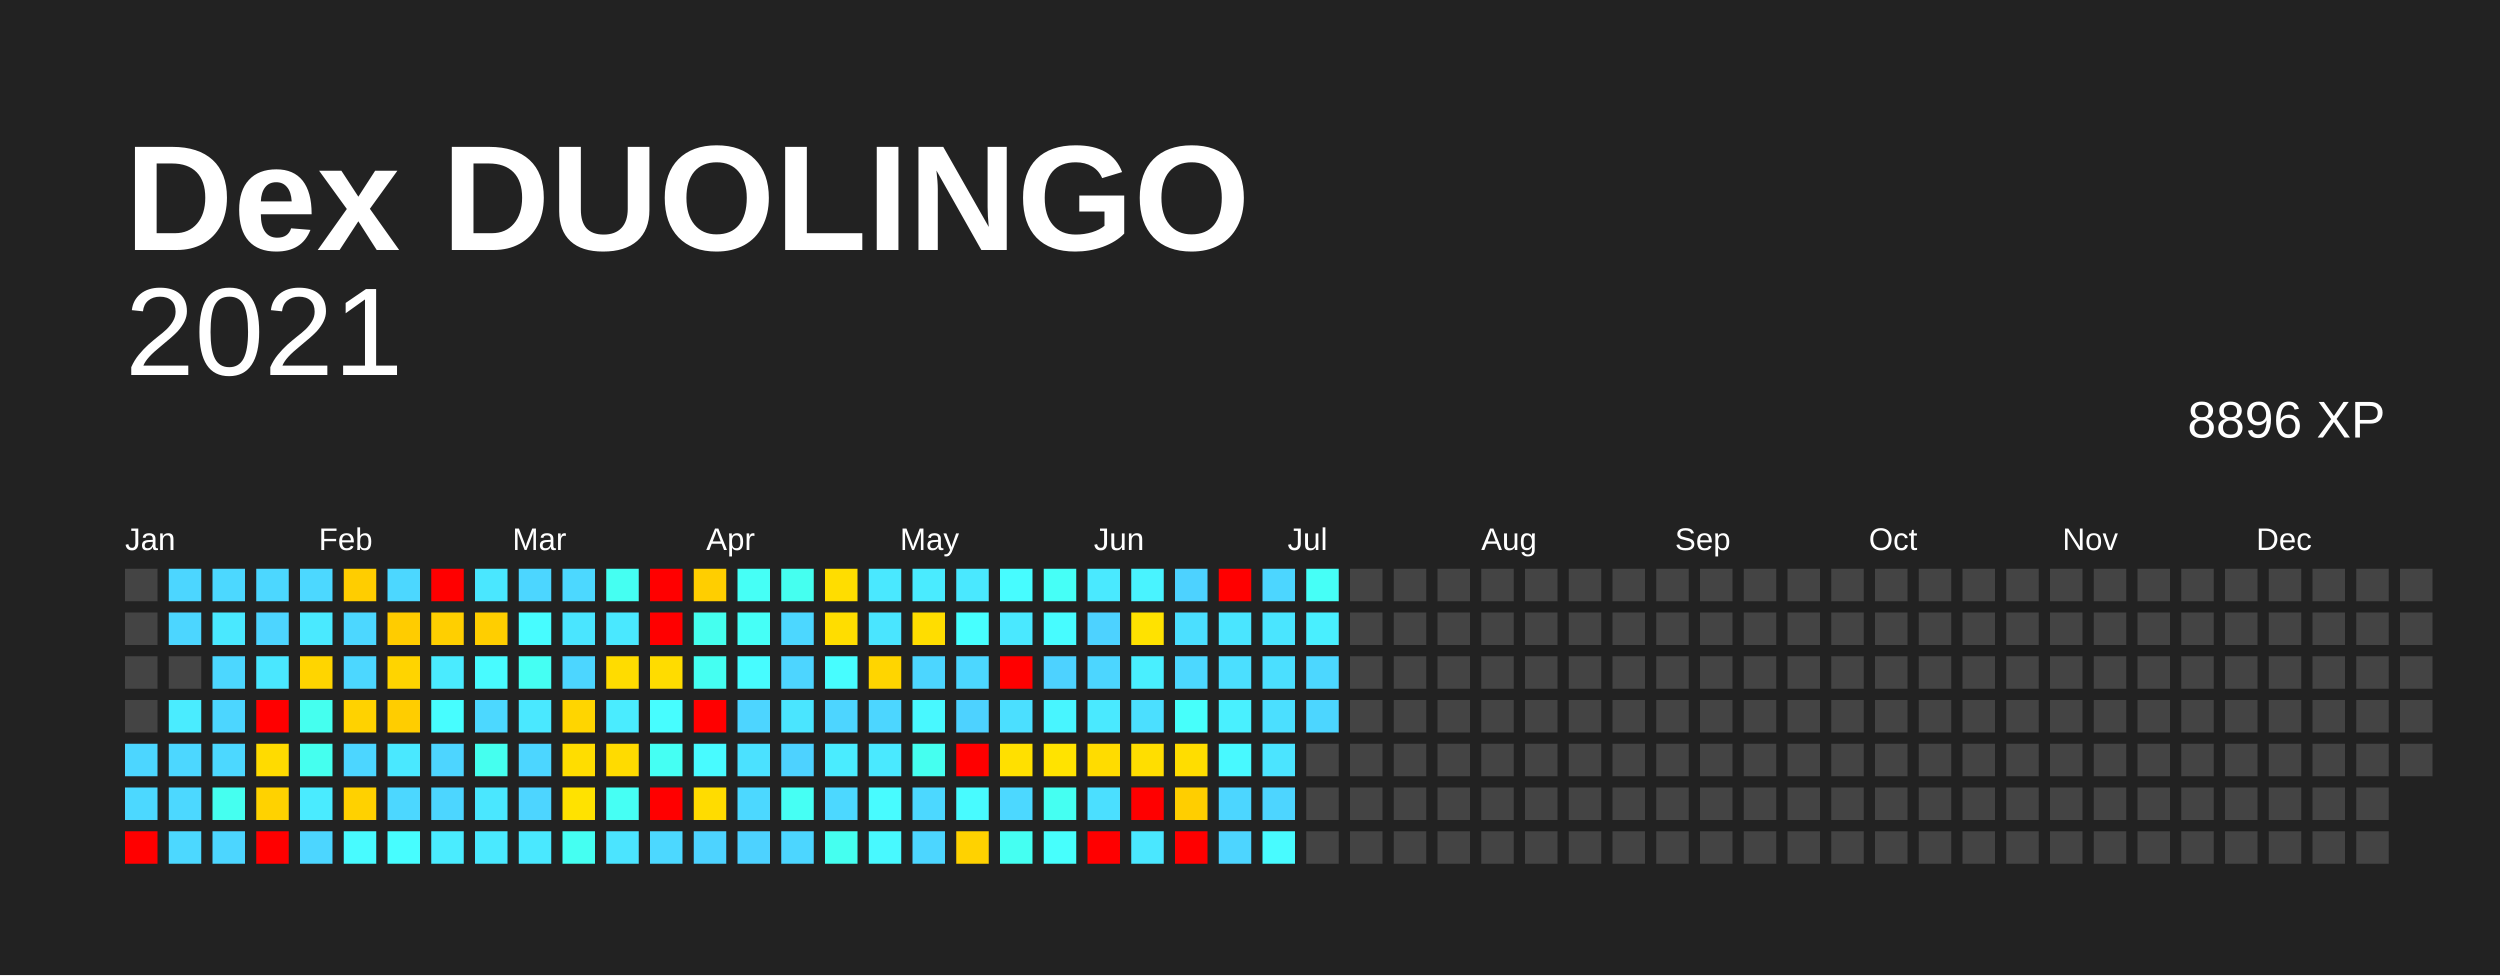
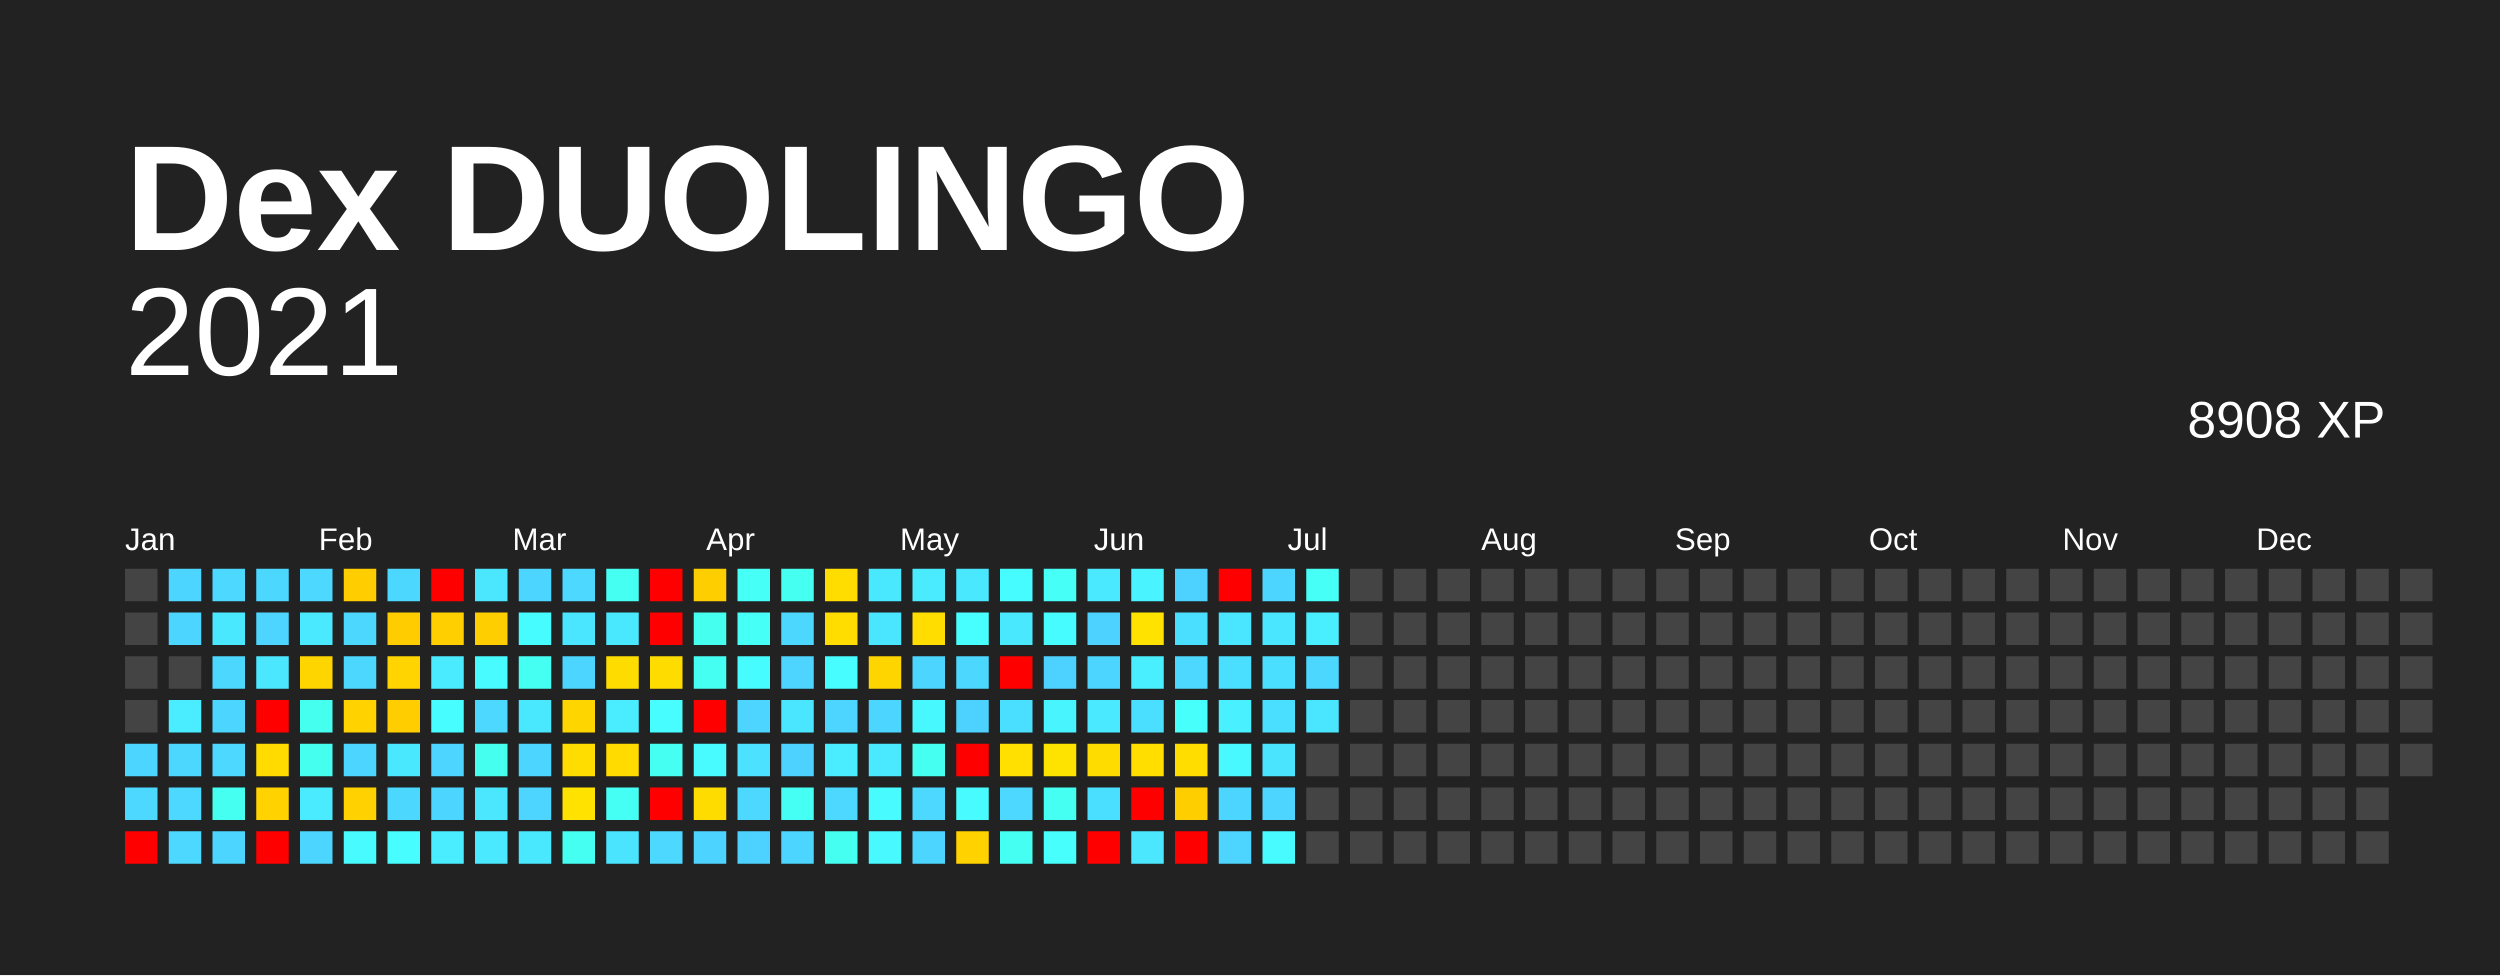
<svg xmlns="http://www.w3.org/2000/svg" baseProfile="full" height="78mm" version="1.1" viewBox="0,0,200,78" width="200mm">
  <defs />
  <rect fill="#222222" height="78" width="200" x="0" y="0" />
  <text fill="#FFFFFF" style="font-size:12px; font-family:Arial; font-weight:bold;" x="10" y="20">Dex DUOLINGO</text>
  <text alignment-baseline="hanging" fill="#FFFFFF" style="font-size:10.0px; font-family:Arial;" x="10" y="30">2021</text>
-   <text alignment-baseline="hanging" fill="#FFFFFF" style="font-size:4.125px; font-family:Arial;" x="175" y="35">8896 XP</text>
+   <text alignment-baseline="hanging" fill="#FFFFFF" style="font-size:4.125px; font-family:Arial;" x="175" y="35">8908 XP</text>
  <text fill="#FFFFFF" style="font-size:2.5px; font-family:Arial" x="10.0" y="44">Jan</text>
  <text fill="#FFFFFF" style="font-size:2.5px; font-family:Arial" x="25.5" y="44">Feb</text>
  <text fill="#FFFFFF" style="font-size:2.5px; font-family:Arial" x="41.0" y="44">Mar</text>
  <text fill="#FFFFFF" style="font-size:2.5px; font-family:Arial" x="56.5" y="44">Apr</text>
  <text fill="#FFFFFF" style="font-size:2.5px; font-family:Arial" x="72.0" y="44">May</text>
  <text fill="#FFFFFF" style="font-size:2.5px; font-family:Arial" x="87.5" y="44">Jun</text>
  <text fill="#FFFFFF" style="font-size:2.5px; font-family:Arial" x="103.0" y="44">Jul</text>
  <text fill="#FFFFFF" style="font-size:2.5px; font-family:Arial" x="118.5" y="44">Aug</text>
  <text fill="#FFFFFF" style="font-size:2.5px; font-family:Arial" x="134.0" y="44">Sep</text>
  <text fill="#FFFFFF" style="font-size:2.5px; font-family:Arial" x="149.5" y="44">Oct</text>
  <text fill="#FFFFFF" style="font-size:2.5px; font-family:Arial" x="165.0" y="44">Nov</text>
  <text fill="#FFFFFF" style="font-size:2.5px; font-family:Arial" x="180.5" y="44">Dec</text>
  <rect fill="#444444" height="2.6" width="2.6" x="10.0" y="45.5" />
  <rect fill="#444444" height="2.6" width="2.6" x="10.0" y="49.0" />
  <rect fill="#444444" height="2.6" width="2.6" x="10.0" y="52.5" />
  <rect fill="#444444" height="2.6" width="2.6" x="10.0" y="56.0" />
  <rect fill="#4cd6ff" height="2.6" width="2.6" x="10.0" y="59.5" />
  <rect fill="#4cd8ff" height="2.6" width="2.6" x="10.0" y="63.0" />
  <rect fill="red" height="2.6" width="2.6" x="10.0" y="66.5" />
  <rect fill="#4cd6ff" height="2.6" width="2.6" x="13.5" y="45.5" />
  <rect fill="#4cd6ff" height="2.6" width="2.6" x="13.5" y="49.0" />
  <rect fill="#444444" height="2.6" width="2.6" x="13.5" y="52.5" />
  <rect fill="#4aecff" height="2.6" width="2.6" x="13.5" y="56.0" />
  <rect fill="#4cd7ff" height="2.6" width="2.6" x="13.5" y="59.5" />
  <rect fill="#4cd8ff" height="2.6" width="2.6" x="13.5" y="63.0" />
  <rect fill="#4cd8ff" height="2.6" width="2.6" x="13.5" y="66.5" />
  <rect fill="#4cd8ff" height="2.6" width="2.6" x="17.0" y="45.5" />
  <rect fill="#4ae8ff" height="2.6" width="2.6" x="17.0" y="49.0" />
  <rect fill="#4cd7ff" height="2.6" width="2.6" x="17.0" y="52.5" />
  <rect fill="#4cd6ff" height="2.6" width="2.6" x="17.0" y="56.0" />
  <rect fill="#4cd8ff" height="2.6" width="2.6" x="17.0" y="59.5" />
  <rect fill="#45fff0" height="2.6" width="2.6" x="17.0" y="63.0" />
  <rect fill="#4cd6ff" height="2.6" width="2.6" x="17.0" y="66.5" />
  <rect fill="#4cd7ff" height="2.6" width="2.6" x="20.5" y="45.5" />
  <rect fill="#4dd5ff" height="2.6" width="2.6" x="20.5" y="49.0" />
  <rect fill="#4ae7ff" height="2.6" width="2.6" x="20.5" y="52.5" />
  <rect fill="red" height="2.6" width="2.6" x="20.5" y="56.0" />
  <rect fill="#ffdb00" height="2.6" width="2.6" x="20.5" y="59.5" />
  <rect fill="#ffd200" height="2.6" width="2.6" x="20.5" y="63.0" />
  <rect fill="red" height="2.6" width="2.6" x="20.5" y="66.5" />
  <rect fill="#4cd8ff" height="2.6" width="2.6" x="24.0" y="45.5" />
  <rect fill="#4ae9ff" height="2.6" width="2.6" x="24.0" y="49.0" />
  <rect fill="#ffd500" height="2.6" width="2.6" x="24.0" y="52.5" />
  <rect fill="#45ffef" height="2.6" width="2.6" x="24.0" y="56.0" />
  <rect fill="#45ffef" height="2.6" width="2.6" x="24.0" y="59.5" />
  <rect fill="#4aebff" height="2.6" width="2.6" x="24.0" y="63.0" />
  <rect fill="#4cd6ff" height="2.6" width="2.6" x="24.0" y="66.5" />
  <rect fill="#ffcd00" height="2.6" width="2.6" x="27.5" y="45.5" />
  <rect fill="#4cd7ff" height="2.6" width="2.6" x="27.5" y="49.0" />
  <rect fill="#4cd7ff" height="2.6" width="2.6" x="27.5" y="52.5" />
  <rect fill="#ffd200" height="2.6" width="2.6" x="27.5" y="56.0" />
  <rect fill="#4cd6ff" height="2.6" width="2.6" x="27.5" y="59.5" />
  <rect fill="#ffd100" height="2.6" width="2.6" x="27.5" y="63.0" />
  <rect fill="#48fbff" height="2.6" width="2.6" x="27.5" y="66.5" />
  <rect fill="#4cd7ff" height="2.6" width="2.6" x="31.0" y="45.5" />
  <rect fill="#ffcc00" height="2.6" width="2.6" x="31.0" y="49.0" />
  <rect fill="#ffd400" height="2.6" width="2.6" x="31.0" y="52.5" />
  <rect fill="#ffcd00" height="2.6" width="2.6" x="31.0" y="56.0" />
  <rect fill="#4ae8ff" height="2.6" width="2.6" x="31.0" y="59.5" />
  <rect fill="#4cd7ff" height="2.6" width="2.6" x="31.0" y="63.0" />
  <rect fill="#47fdff" height="2.6" width="2.6" x="31.0" y="66.5" />
  <rect fill="red" height="2.6" width="2.6" x="34.5" y="45.5" />
  <rect fill="#ffcf00" height="2.6" width="2.6" x="34.5" y="49.0" />
  <rect fill="#4aebff" height="2.6" width="2.6" x="34.5" y="52.5" />
  <rect fill="#47fdff" height="2.6" width="2.6" x="34.5" y="56.0" />
  <rect fill="#4dd5ff" height="2.6" width="2.6" x="34.5" y="59.5" />
  <rect fill="#4cd6ff" height="2.6" width="2.6" x="34.5" y="63.0" />
  <rect fill="#4aecff" height="2.6" width="2.6" x="34.5" y="66.5" />
  <rect fill="#4ae7ff" height="2.6" width="2.6" x="38.0" y="45.5" />
  <rect fill="#ffce00" height="2.6" width="2.6" x="38.0" y="49.0" />
  <rect fill="#48fbff" height="2.6" width="2.6" x="38.0" y="52.5" />
  <rect fill="#4cd8ff" height="2.6" width="2.6" x="38.0" y="56.0" />
  <rect fill="#45ffef" height="2.6" width="2.6" x="38.0" y="59.5" />
  <rect fill="#4ae7ff" height="2.6" width="2.6" x="38.0" y="63.0" />
  <rect fill="#4ae9ff" height="2.6" width="2.6" x="38.0" y="66.5" />
  <rect fill="#4cd6ff" height="2.6" width="2.6" x="41.5" y="45.5" />
  <rect fill="#47fcff" height="2.6" width="2.6" x="41.5" y="49.0" />
  <rect fill="#45fff3" height="2.6" width="2.6" x="41.5" y="52.5" />
  <rect fill="#4ae8ff" height="2.6" width="2.6" x="41.5" y="56.0" />
  <rect fill="#4cd6ff" height="2.6" width="2.6" x="41.5" y="59.5" />
  <rect fill="#4dd5ff" height="2.6" width="2.6" x="41.5" y="63.0" />
  <rect fill="#4ae8ff" height="2.6" width="2.6" x="41.5" y="66.5" />
  <rect fill="#4cd8ff" height="2.6" width="2.6" x="45.0" y="45.5" />
  <rect fill="#4ae5ff" height="2.6" width="2.6" x="45.0" y="49.0" />
  <rect fill="#4cd6ff" height="2.6" width="2.6" x="45.0" y="52.5" />
  <rect fill="#ffd500" height="2.6" width="2.6" x="45.0" y="56.0" />
  <rect fill="#ffdd00" height="2.6" width="2.6" x="45.0" y="59.5" />
  <rect fill="#ffe200" height="2.6" width="2.6" x="45.0" y="63.0" />
  <rect fill="#45fff2" height="2.6" width="2.6" x="45.0" y="66.5" />
  <rect fill="#45fff2" height="2.6" width="2.6" x="48.5" y="45.5" />
  <rect fill="#4ae8ff" height="2.6" width="2.6" x="48.5" y="49.0" />
  <rect fill="#ffdc00" height="2.6" width="2.6" x="48.5" y="52.5" />
  <rect fill="#4aecff" height="2.6" width="2.6" x="48.5" y="56.0" />
  <rect fill="#ffdb00" height="2.6" width="2.6" x="48.5" y="59.5" />
  <rect fill="#46fff4" height="2.6" width="2.6" x="48.5" y="63.0" />
  <rect fill="#4be4ff" height="2.6" width="2.6" x="48.5" y="66.5" />
  <rect fill="red" height="2.6" width="2.6" x="52.0" y="45.5" />
  <rect fill="red" height="2.6" width="2.6" x="52.0" y="49.0" />
  <rect fill="#ffdc00" height="2.6" width="2.6" x="52.0" y="52.5" />
  <rect fill="#47fdff" height="2.6" width="2.6" x="52.0" y="56.0" />
  <rect fill="#45fff3" height="2.6" width="2.6" x="52.0" y="59.5" />
  <rect fill="red" height="2.6" width="2.6" x="52.0" y="63.0" />
  <rect fill="#4cd8ff" height="2.6" width="2.6" x="52.0" y="66.5" />
  <rect fill="#ffce00" height="2.6" width="2.6" x="55.5" y="45.5" />
  <rect fill="#45ffef" height="2.6" width="2.6" x="55.5" y="49.0" />
  <rect fill="#45fff2" height="2.6" width="2.6" x="55.5" y="52.5" />
  <rect fill="red" height="2.6" width="2.6" x="55.5" y="56.0" />
  <rect fill="#48fbff" height="2.6" width="2.6" x="55.5" y="59.5" />
  <rect fill="#ffdc00" height="2.6" width="2.6" x="55.5" y="63.0" />
  <rect fill="#4dd3ff" height="2.6" width="2.6" x="55.5" y="66.5" />
  <rect fill="#46fff6" height="2.6" width="2.6" x="59.0" y="45.5" />
  <rect fill="#46fff7" height="2.6" width="2.6" x="59.0" y="49.0" />
  <rect fill="#47fcff" height="2.6" width="2.6" x="59.0" y="52.5" />
  <rect fill="#4dd5ff" height="2.6" width="2.6" x="59.0" y="56.0" />
  <rect fill="#4be1ff" height="2.6" width="2.6" x="59.0" y="59.5" />
  <rect fill="#4cd8ff" height="2.6" width="2.6" x="59.0" y="63.0" />
  <rect fill="#4dd2ff" height="2.6" width="2.6" x="59.0" y="66.5" />
  <rect fill="#45fff0" height="2.6" width="2.6" x="62.5" y="45.5" />
  <rect fill="#4cd7ff" height="2.6" width="2.6" x="62.5" y="49.0" />
  <rect fill="#4dd5ff" height="2.6" width="2.6" x="62.5" y="52.5" />
  <rect fill="#4ae5ff" height="2.6" width="2.6" x="62.5" y="56.0" />
  <rect fill="#4dd2ff" height="2.6" width="2.6" x="62.5" y="59.5" />
  <rect fill="#46fff4" height="2.6" width="2.6" x="62.5" y="63.0" />
  <rect fill="#4cd6ff" height="2.6" width="2.6" x="62.5" y="66.5" />
  <rect fill="#ffdd00" height="2.6" width="2.6" x="66.0" y="45.5" />
  <rect fill="#ffdd00" height="2.6" width="2.6" x="66.0" y="49.0" />
  <rect fill="#47fdff" height="2.6" width="2.6" x="66.0" y="52.5" />
  <rect fill="#4dd5ff" height="2.6" width="2.6" x="66.0" y="56.0" />
  <rect fill="#4aecff" height="2.6" width="2.6" x="66.0" y="59.5" />
  <rect fill="#4cd8ff" height="2.6" width="2.6" x="66.0" y="63.0" />
  <rect fill="#45fff0" height="2.6" width="2.6" x="66.0" y="66.5" />
  <rect fill="#4ae8ff" height="2.6" width="2.6" x="69.5" y="45.5" />
  <rect fill="#4ae5ff" height="2.6" width="2.6" x="69.5" y="49.0" />
  <rect fill="#ffd500" height="2.6" width="2.6" x="69.5" y="52.5" />
  <rect fill="#4cd6ff" height="2.6" width="2.6" x="69.5" y="56.0" />
  <rect fill="#4ae9ff" height="2.6" width="2.6" x="69.5" y="59.5" />
  <rect fill="#48fbff" height="2.6" width="2.6" x="69.5" y="63.0" />
  <rect fill="#48f9ff" height="2.6" width="2.6" x="69.5" y="66.5" />
  <rect fill="#4aebff" height="2.6" width="2.6" x="73.0" y="45.5" />
  <rect fill="#ffdd00" height="2.6" width="2.6" x="73.0" y="49.0" />
  <rect fill="#4cd6ff" height="2.6" width="2.6" x="73.0" y="52.5" />
  <rect fill="#48f8ff" height="2.6" width="2.6" x="73.0" y="56.0" />
  <rect fill="#45fff0" height="2.6" width="2.6" x="73.0" y="59.5" />
  <rect fill="#4cd8ff" height="2.6" width="2.6" x="73.0" y="63.0" />
  <rect fill="#4cd6ff" height="2.6" width="2.6" x="73.0" y="66.5" />
  <rect fill="#4ae8ff" height="2.6" width="2.6" x="76.5" y="45.5" />
  <rect fill="#47ffff" height="2.6" width="2.6" x="76.5" y="49.0" />
  <rect fill="#4cd7ff" height="2.6" width="2.6" x="76.5" y="52.5" />
  <rect fill="#4dd2ff" height="2.6" width="2.6" x="76.5" y="56.0" />
  <rect fill="red" height="2.6" width="2.6" x="76.5" y="59.5" />
  <rect fill="#48fbff" height="2.6" width="2.6" x="76.5" y="63.0" />
  <rect fill="#ffd200" height="2.6" width="2.6" x="76.5" y="66.5" />
  <rect fill="#47fcff" height="2.6" width="2.6" x="80.0" y="45.5" />
  <rect fill="#4ae8ff" height="2.6" width="2.6" x="80.0" y="49.0" />
  <rect fill="red" height="2.6" width="2.6" x="80.0" y="52.5" />
  <rect fill="#4bdfff" height="2.6" width="2.6" x="80.0" y="56.0" />
  <rect fill="#ffe000" height="2.6" width="2.6" x="80.0" y="59.5" />
  <rect fill="#4cd8ff" height="2.6" width="2.6" x="80.0" y="63.0" />
  <rect fill="#45fff2" height="2.6" width="2.6" x="80.0" y="66.5" />
  <rect fill="#46fff7" height="2.6" width="2.6" x="83.5" y="45.5" />
  <rect fill="#47fcff" height="2.6" width="2.6" x="83.5" y="49.0" />
  <rect fill="#4dd2ff" height="2.6" width="2.6" x="83.5" y="52.5" />
  <rect fill="#48f5ff" height="2.6" width="2.6" x="83.5" y="56.0" />
  <rect fill="#ffe300" height="2.6" width="2.6" x="83.5" y="59.5" />
  <rect fill="#45fff2" height="2.6" width="2.6" x="83.5" y="63.0" />
  <rect fill="#47fffd" height="2.6" width="2.6" x="83.5" y="66.5" />
  <rect fill="#4ae9ff" height="2.6" width="2.6" x="87.0" y="45.5" />
  <rect fill="#4dd2ff" height="2.6" width="2.6" x="87.0" y="49.0" />
  <rect fill="#4cd6ff" height="2.6" width="2.6" x="87.0" y="52.5" />
  <rect fill="#4ae9ff" height="2.6" width="2.6" x="87.0" y="56.0" />
  <rect fill="#ffdc00" height="2.6" width="2.6" x="87.0" y="59.5" />
  <rect fill="#4bdfff" height="2.6" width="2.6" x="87.0" y="63.0" />
  <rect fill="red" height="2.6" width="2.6" x="87.0" y="66.5" />
  <rect fill="#49f3ff" height="2.6" width="2.6" x="90.5" y="45.5" />
  <rect fill="#ffe200" height="2.6" width="2.6" x="90.5" y="49.0" />
  <rect fill="#49efff" height="2.6" width="2.6" x="90.5" y="52.5" />
  <rect fill="#4bdfff" height="2.6" width="2.6" x="90.5" y="56.0" />
  <rect fill="#ffde00" height="2.6" width="2.6" x="90.5" y="59.5" />
  <rect fill="red" height="2.6" width="2.6" x="90.5" y="63.0" />
  <rect fill="#4ae7ff" height="2.6" width="2.6" x="90.5" y="66.5" />
  <rect fill="#4dd2ff" height="2.6" width="2.6" x="94.0" y="45.5" />
  <rect fill="#4bdfff" height="2.6" width="2.6" x="94.0" y="49.0" />
  <rect fill="#4cd8ff" height="2.6" width="2.6" x="94.0" y="52.5" />
  <rect fill="#47fffb" height="2.6" width="2.6" x="94.0" y="56.0" />
  <rect fill="#ffdd00" height="2.6" width="2.6" x="94.0" y="59.5" />
  <rect fill="#ffce00" height="2.6" width="2.6" x="94.0" y="63.0" />
  <rect fill="red" height="2.6" width="2.6" x="94.0" y="66.5" />
  <rect fill="red" height="2.6" width="2.6" x="97.5" y="45.5" />
  <rect fill="#4ae5ff" height="2.6" width="2.6" x="97.5" y="49.0" />
  <rect fill="#4bdfff" height="2.6" width="2.6" x="97.5" y="52.5" />
  <rect fill="#49f0ff" height="2.6" width="2.6" x="97.5" y="56.0" />
  <rect fill="#48f9ff" height="2.6" width="2.6" x="97.5" y="59.5" />
  <rect fill="#4cd6ff" height="2.6" width="2.6" x="97.5" y="63.0" />
  <rect fill="#4dd5ff" height="2.6" width="2.6" x="97.5" y="66.5" />
  <rect fill="#4cd6ff" height="2.6" width="2.6" x="101.0" y="45.5" />
  <rect fill="#4ae5ff" height="2.6" width="2.6" x="101.0" y="49.0" />
  <rect fill="#4bdfff" height="2.6" width="2.6" x="101.0" y="52.5" />
  <rect fill="#4bdfff" height="2.6" width="2.6" x="101.0" y="56.0" />
  <rect fill="#4be4ff" height="2.6" width="2.6" x="101.0" y="59.5" />
  <rect fill="#4dd5ff" height="2.6" width="2.6" x="101.0" y="63.0" />
  <rect fill="#48fbff" height="2.6" width="2.6" x="101.0" y="66.5" />
  <rect fill="#46fff7" height="2.6" width="2.6" x="104.5" y="45.5" />
  <rect fill="#49efff" height="2.6" width="2.6" x="104.5" y="49.0" />
  <rect fill="#4cd7ff" height="2.6" width="2.6" x="104.5" y="52.5" />
-   <rect fill="#4cd6ff" height="2.6" width="2.6" x="104.5" y="56.0" />
+   <rect fill="#4ae5ff" height="2.6" width="2.6" x="104.5" y="56.0" />
  <rect fill="#444444" height="2.6" width="2.6" x="104.5" y="59.5" />
  <rect fill="#444444" height="2.6" width="2.6" x="104.5" y="63.0" />
  <rect fill="#444444" height="2.6" width="2.6" x="104.5" y="66.5" />
  <rect fill="#444444" height="2.6" width="2.6" x="108.0" y="45.5" />
  <rect fill="#444444" height="2.6" width="2.6" x="108.0" y="49.0" />
  <rect fill="#444444" height="2.6" width="2.6" x="108.0" y="52.5" />
  <rect fill="#444444" height="2.6" width="2.6" x="108.0" y="56.0" />
  <rect fill="#444444" height="2.6" width="2.6" x="108.0" y="59.5" />
  <rect fill="#444444" height="2.6" width="2.6" x="108.0" y="63.0" />
  <rect fill="#444444" height="2.6" width="2.6" x="108.0" y="66.5" />
  <rect fill="#444444" height="2.6" width="2.6" x="111.5" y="45.5" />
  <rect fill="#444444" height="2.6" width="2.6" x="111.5" y="49.0" />
  <rect fill="#444444" height="2.6" width="2.6" x="111.5" y="52.5" />
  <rect fill="#444444" height="2.6" width="2.6" x="111.5" y="56.0" />
  <rect fill="#444444" height="2.6" width="2.6" x="111.5" y="59.5" />
  <rect fill="#444444" height="2.6" width="2.6" x="111.5" y="63.0" />
  <rect fill="#444444" height="2.6" width="2.6" x="111.5" y="66.5" />
  <rect fill="#444444" height="2.6" width="2.6" x="115.0" y="45.5" />
  <rect fill="#444444" height="2.6" width="2.6" x="115.0" y="49.0" />
  <rect fill="#444444" height="2.6" width="2.6" x="115.0" y="52.5" />
  <rect fill="#444444" height="2.6" width="2.6" x="115.0" y="56.0" />
  <rect fill="#444444" height="2.6" width="2.6" x="115.0" y="59.5" />
  <rect fill="#444444" height="2.6" width="2.6" x="115.0" y="63.0" />
  <rect fill="#444444" height="2.6" width="2.6" x="115.0" y="66.5" />
  <rect fill="#444444" height="2.6" width="2.6" x="118.5" y="45.5" />
  <rect fill="#444444" height="2.6" width="2.6" x="118.5" y="49.0" />
  <rect fill="#444444" height="2.6" width="2.6" x="118.5" y="52.5" />
  <rect fill="#444444" height="2.6" width="2.6" x="118.5" y="56.0" />
  <rect fill="#444444" height="2.6" width="2.6" x="118.5" y="59.5" />
  <rect fill="#444444" height="2.6" width="2.6" x="118.5" y="63.0" />
  <rect fill="#444444" height="2.6" width="2.6" x="118.5" y="66.5" />
  <rect fill="#444444" height="2.6" width="2.6" x="122.0" y="45.5" />
  <rect fill="#444444" height="2.6" width="2.6" x="122.0" y="49.0" />
  <rect fill="#444444" height="2.6" width="2.6" x="122.0" y="52.5" />
  <rect fill="#444444" height="2.6" width="2.6" x="122.0" y="56.0" />
  <rect fill="#444444" height="2.6" width="2.6" x="122.0" y="59.5" />
  <rect fill="#444444" height="2.6" width="2.6" x="122.0" y="63.0" />
  <rect fill="#444444" height="2.6" width="2.6" x="122.0" y="66.5" />
  <rect fill="#444444" height="2.6" width="2.6" x="125.5" y="45.5" />
  <rect fill="#444444" height="2.6" width="2.6" x="125.5" y="49.0" />
  <rect fill="#444444" height="2.6" width="2.6" x="125.5" y="52.5" />
  <rect fill="#444444" height="2.6" width="2.6" x="125.5" y="56.0" />
  <rect fill="#444444" height="2.6" width="2.6" x="125.5" y="59.5" />
  <rect fill="#444444" height="2.6" width="2.6" x="125.5" y="63.0" />
  <rect fill="#444444" height="2.6" width="2.6" x="125.5" y="66.5" />
  <rect fill="#444444" height="2.6" width="2.6" x="129.0" y="45.5" />
  <rect fill="#444444" height="2.6" width="2.6" x="129.0" y="49.0" />
  <rect fill="#444444" height="2.6" width="2.6" x="129.0" y="52.5" />
  <rect fill="#444444" height="2.6" width="2.6" x="129.0" y="56.0" />
  <rect fill="#444444" height="2.6" width="2.6" x="129.0" y="59.5" />
  <rect fill="#444444" height="2.6" width="2.6" x="129.0" y="63.0" />
  <rect fill="#444444" height="2.6" width="2.6" x="129.0" y="66.5" />
  <rect fill="#444444" height="2.6" width="2.6" x="132.5" y="45.5" />
  <rect fill="#444444" height="2.6" width="2.6" x="132.5" y="49.0" />
  <rect fill="#444444" height="2.6" width="2.6" x="132.5" y="52.5" />
  <rect fill="#444444" height="2.6" width="2.6" x="132.5" y="56.0" />
  <rect fill="#444444" height="2.6" width="2.6" x="132.5" y="59.5" />
  <rect fill="#444444" height="2.6" width="2.6" x="132.5" y="63.0" />
  <rect fill="#444444" height="2.6" width="2.6" x="132.5" y="66.5" />
  <rect fill="#444444" height="2.6" width="2.6" x="136.0" y="45.5" />
  <rect fill="#444444" height="2.6" width="2.6" x="136.0" y="49.0" />
  <rect fill="#444444" height="2.6" width="2.6" x="136.0" y="52.5" />
  <rect fill="#444444" height="2.6" width="2.6" x="136.0" y="56.0" />
  <rect fill="#444444" height="2.6" width="2.6" x="136.0" y="59.5" />
  <rect fill="#444444" height="2.6" width="2.6" x="136.0" y="63.0" />
  <rect fill="#444444" height="2.6" width="2.6" x="136.0" y="66.5" />
  <rect fill="#444444" height="2.6" width="2.6" x="139.5" y="45.5" />
  <rect fill="#444444" height="2.6" width="2.6" x="139.5" y="49.0" />
  <rect fill="#444444" height="2.6" width="2.6" x="139.5" y="52.5" />
  <rect fill="#444444" height="2.6" width="2.6" x="139.5" y="56.0" />
  <rect fill="#444444" height="2.6" width="2.6" x="139.5" y="59.5" />
  <rect fill="#444444" height="2.6" width="2.6" x="139.5" y="63.0" />
  <rect fill="#444444" height="2.6" width="2.6" x="139.5" y="66.5" />
  <rect fill="#444444" height="2.6" width="2.6" x="143.0" y="45.5" />
  <rect fill="#444444" height="2.6" width="2.6" x="143.0" y="49.0" />
  <rect fill="#444444" height="2.6" width="2.6" x="143.0" y="52.5" />
  <rect fill="#444444" height="2.6" width="2.6" x="143.0" y="56.0" />
  <rect fill="#444444" height="2.6" width="2.6" x="143.0" y="59.5" />
  <rect fill="#444444" height="2.6" width="2.6" x="143.0" y="63.0" />
  <rect fill="#444444" height="2.6" width="2.6" x="143.0" y="66.5" />
  <rect fill="#444444" height="2.6" width="2.6" x="146.5" y="45.5" />
  <rect fill="#444444" height="2.6" width="2.6" x="146.5" y="49.0" />
  <rect fill="#444444" height="2.6" width="2.6" x="146.5" y="52.5" />
  <rect fill="#444444" height="2.6" width="2.6" x="146.5" y="56.0" />
  <rect fill="#444444" height="2.6" width="2.6" x="146.5" y="59.5" />
  <rect fill="#444444" height="2.6" width="2.6" x="146.5" y="63.0" />
  <rect fill="#444444" height="2.6" width="2.6" x="146.5" y="66.5" />
  <rect fill="#444444" height="2.6" width="2.6" x="150.0" y="45.5" />
  <rect fill="#444444" height="2.6" width="2.6" x="150.0" y="49.0" />
  <rect fill="#444444" height="2.6" width="2.6" x="150.0" y="52.5" />
  <rect fill="#444444" height="2.6" width="2.6" x="150.0" y="56.0" />
  <rect fill="#444444" height="2.6" width="2.6" x="150.0" y="59.5" />
  <rect fill="#444444" height="2.6" width="2.6" x="150.0" y="63.0" />
  <rect fill="#444444" height="2.6" width="2.6" x="150.0" y="66.5" />
  <rect fill="#444444" height="2.6" width="2.6" x="153.5" y="45.5" />
  <rect fill="#444444" height="2.6" width="2.6" x="153.5" y="49.0" />
  <rect fill="#444444" height="2.6" width="2.6" x="153.5" y="52.5" />
  <rect fill="#444444" height="2.6" width="2.6" x="153.5" y="56.0" />
  <rect fill="#444444" height="2.6" width="2.6" x="153.5" y="59.5" />
  <rect fill="#444444" height="2.6" width="2.6" x="153.5" y="63.0" />
  <rect fill="#444444" height="2.6" width="2.6" x="153.5" y="66.5" />
  <rect fill="#444444" height="2.6" width="2.6" x="157.0" y="45.5" />
  <rect fill="#444444" height="2.6" width="2.6" x="157.0" y="49.0" />
  <rect fill="#444444" height="2.6" width="2.6" x="157.0" y="52.5" />
  <rect fill="#444444" height="2.6" width="2.6" x="157.0" y="56.0" />
  <rect fill="#444444" height="2.6" width="2.6" x="157.0" y="59.5" />
  <rect fill="#444444" height="2.6" width="2.6" x="157.0" y="63.0" />
  <rect fill="#444444" height="2.6" width="2.6" x="157.0" y="66.5" />
  <rect fill="#444444" height="2.6" width="2.6" x="160.5" y="45.5" />
  <rect fill="#444444" height="2.6" width="2.6" x="160.5" y="49.0" />
  <rect fill="#444444" height="2.6" width="2.6" x="160.5" y="52.5" />
  <rect fill="#444444" height="2.6" width="2.6" x="160.5" y="56.0" />
  <rect fill="#444444" height="2.6" width="2.6" x="160.5" y="59.5" />
  <rect fill="#444444" height="2.6" width="2.6" x="160.5" y="63.0" />
  <rect fill="#444444" height="2.6" width="2.6" x="160.5" y="66.5" />
  <rect fill="#444444" height="2.6" width="2.6" x="164.0" y="45.5" />
  <rect fill="#444444" height="2.6" width="2.6" x="164.0" y="49.0" />
  <rect fill="#444444" height="2.6" width="2.6" x="164.0" y="52.5" />
  <rect fill="#444444" height="2.6" width="2.6" x="164.0" y="56.0" />
  <rect fill="#444444" height="2.6" width="2.6" x="164.0" y="59.5" />
  <rect fill="#444444" height="2.6" width="2.6" x="164.0" y="63.0" />
  <rect fill="#444444" height="2.6" width="2.6" x="164.0" y="66.5" />
  <rect fill="#444444" height="2.6" width="2.6" x="167.5" y="45.5" />
  <rect fill="#444444" height="2.6" width="2.6" x="167.5" y="49.0" />
  <rect fill="#444444" height="2.6" width="2.6" x="167.5" y="52.5" />
  <rect fill="#444444" height="2.6" width="2.6" x="167.5" y="56.0" />
  <rect fill="#444444" height="2.6" width="2.6" x="167.5" y="59.5" />
  <rect fill="#444444" height="2.6" width="2.6" x="167.5" y="63.0" />
  <rect fill="#444444" height="2.6" width="2.6" x="167.5" y="66.5" />
  <rect fill="#444444" height="2.6" width="2.6" x="171.0" y="45.5" />
  <rect fill="#444444" height="2.6" width="2.6" x="171.0" y="49.0" />
  <rect fill="#444444" height="2.6" width="2.6" x="171.0" y="52.5" />
  <rect fill="#444444" height="2.6" width="2.6" x="171.0" y="56.0" />
  <rect fill="#444444" height="2.6" width="2.6" x="171.0" y="59.5" />
  <rect fill="#444444" height="2.6" width="2.6" x="171.0" y="63.0" />
  <rect fill="#444444" height="2.6" width="2.6" x="171.0" y="66.5" />
  <rect fill="#444444" height="2.6" width="2.6" x="174.5" y="45.5" />
  <rect fill="#444444" height="2.6" width="2.6" x="174.5" y="49.0" />
  <rect fill="#444444" height="2.6" width="2.6" x="174.5" y="52.5" />
  <rect fill="#444444" height="2.6" width="2.6" x="174.5" y="56.0" />
  <rect fill="#444444" height="2.6" width="2.6" x="174.5" y="59.5" />
  <rect fill="#444444" height="2.6" width="2.6" x="174.5" y="63.0" />
  <rect fill="#444444" height="2.6" width="2.6" x="174.5" y="66.5" />
  <rect fill="#444444" height="2.6" width="2.6" x="178.0" y="45.5" />
  <rect fill="#444444" height="2.6" width="2.6" x="178.0" y="49.0" />
  <rect fill="#444444" height="2.6" width="2.6" x="178.0" y="52.5" />
  <rect fill="#444444" height="2.6" width="2.6" x="178.0" y="56.0" />
  <rect fill="#444444" height="2.6" width="2.6" x="178.0" y="59.5" />
  <rect fill="#444444" height="2.6" width="2.6" x="178.0" y="63.0" />
  <rect fill="#444444" height="2.6" width="2.6" x="178.0" y="66.5" />
  <rect fill="#444444" height="2.6" width="2.6" x="181.5" y="45.5" />
  <rect fill="#444444" height="2.6" width="2.6" x="181.5" y="49.0" />
  <rect fill="#444444" height="2.6" width="2.6" x="181.5" y="52.5" />
  <rect fill="#444444" height="2.6" width="2.6" x="181.5" y="56.0" />
  <rect fill="#444444" height="2.6" width="2.6" x="181.5" y="59.5" />
  <rect fill="#444444" height="2.6" width="2.6" x="181.5" y="63.0" />
  <rect fill="#444444" height="2.6" width="2.6" x="181.5" y="66.5" />
  <rect fill="#444444" height="2.6" width="2.6" x="185.0" y="45.5" />
  <rect fill="#444444" height="2.6" width="2.6" x="185.0" y="49.0" />
  <rect fill="#444444" height="2.6" width="2.6" x="185.0" y="52.5" />
  <rect fill="#444444" height="2.6" width="2.6" x="185.0" y="56.0" />
  <rect fill="#444444" height="2.6" width="2.6" x="185.0" y="59.5" />
  <rect fill="#444444" height="2.6" width="2.6" x="185.0" y="63.0" />
  <rect fill="#444444" height="2.6" width="2.6" x="185.0" y="66.5" />
  <rect fill="#444444" height="2.6" width="2.6" x="188.5" y="45.5" />
  <rect fill="#444444" height="2.6" width="2.6" x="188.5" y="49.0" />
  <rect fill="#444444" height="2.6" width="2.6" x="188.5" y="52.5" />
  <rect fill="#444444" height="2.6" width="2.6" x="188.5" y="56.0" />
  <rect fill="#444444" height="2.6" width="2.6" x="188.5" y="59.5" />
  <rect fill="#444444" height="2.6" width="2.6" x="188.5" y="63.0" />
  <rect fill="#444444" height="2.6" width="2.6" x="188.5" y="66.5" />
  <rect fill="#444444" height="2.6" width="2.6" x="192.0" y="45.5" />
  <rect fill="#444444" height="2.6" width="2.6" x="192.0" y="49.0" />
  <rect fill="#444444" height="2.6" width="2.6" x="192.0" y="52.5" />
  <rect fill="#444444" height="2.6" width="2.6" x="192.0" y="56.0" />
  <rect fill="#444444" height="2.6" width="2.6" x="192.0" y="59.5" />
</svg>
